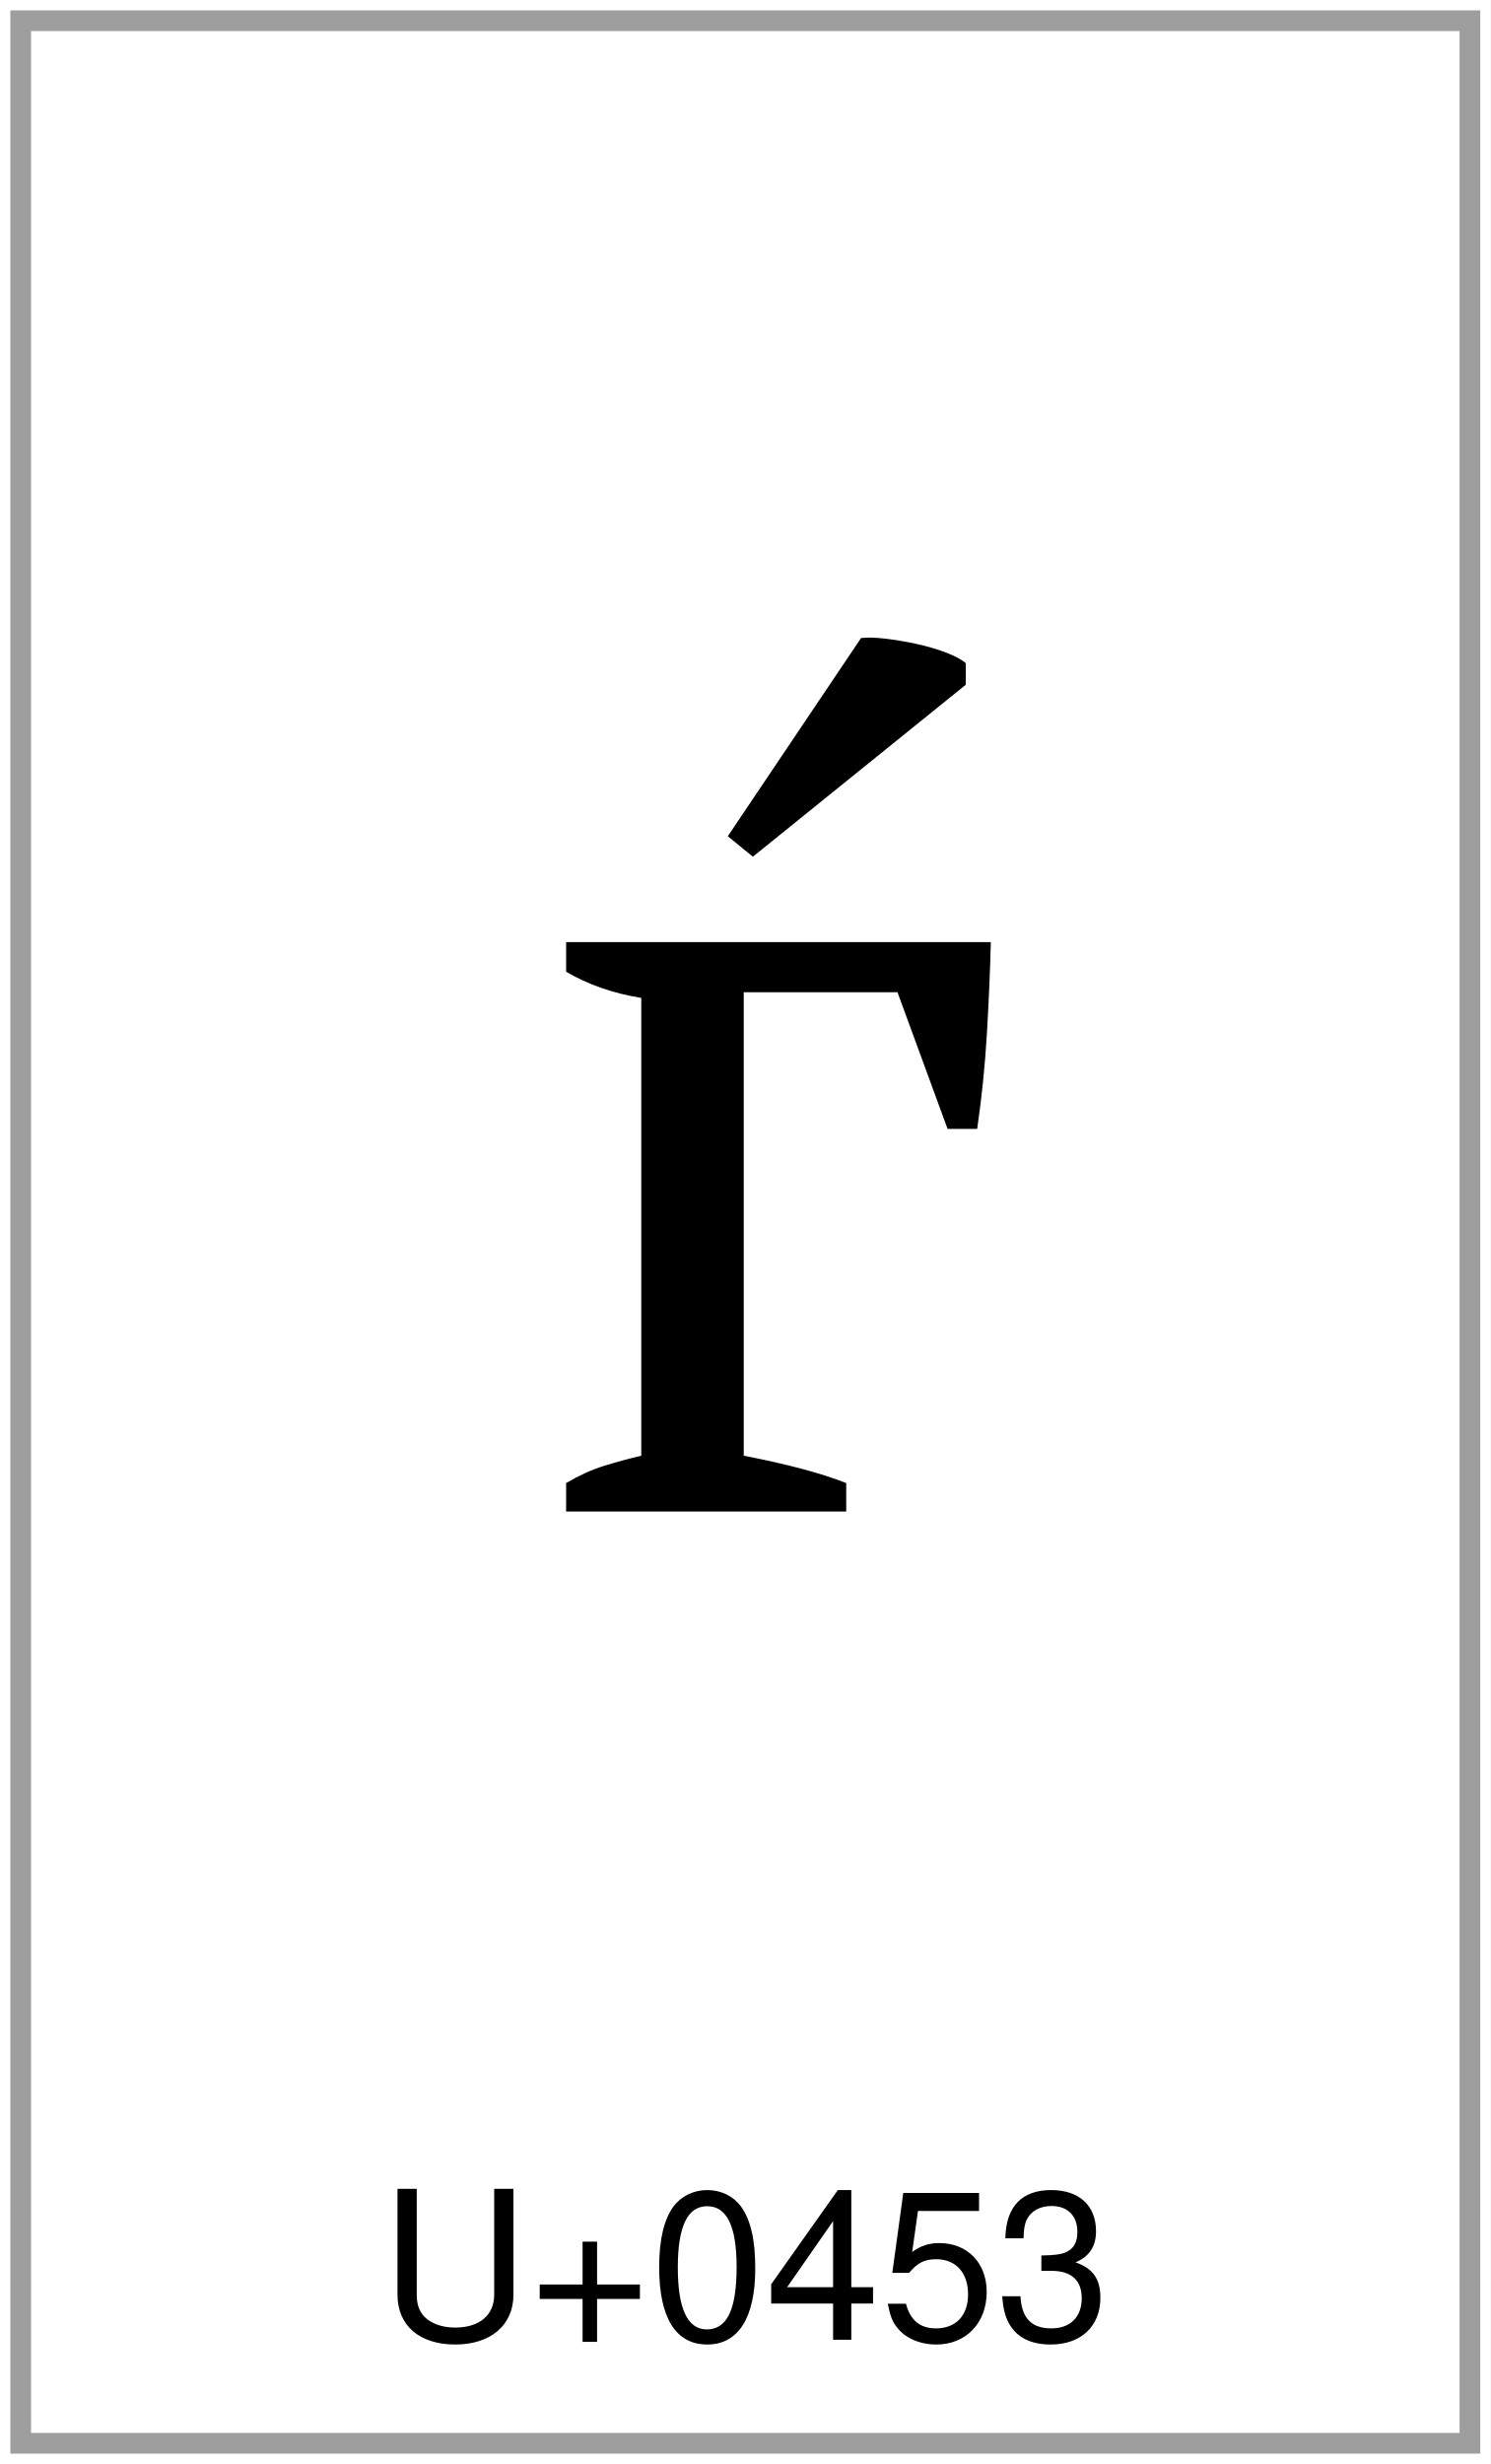
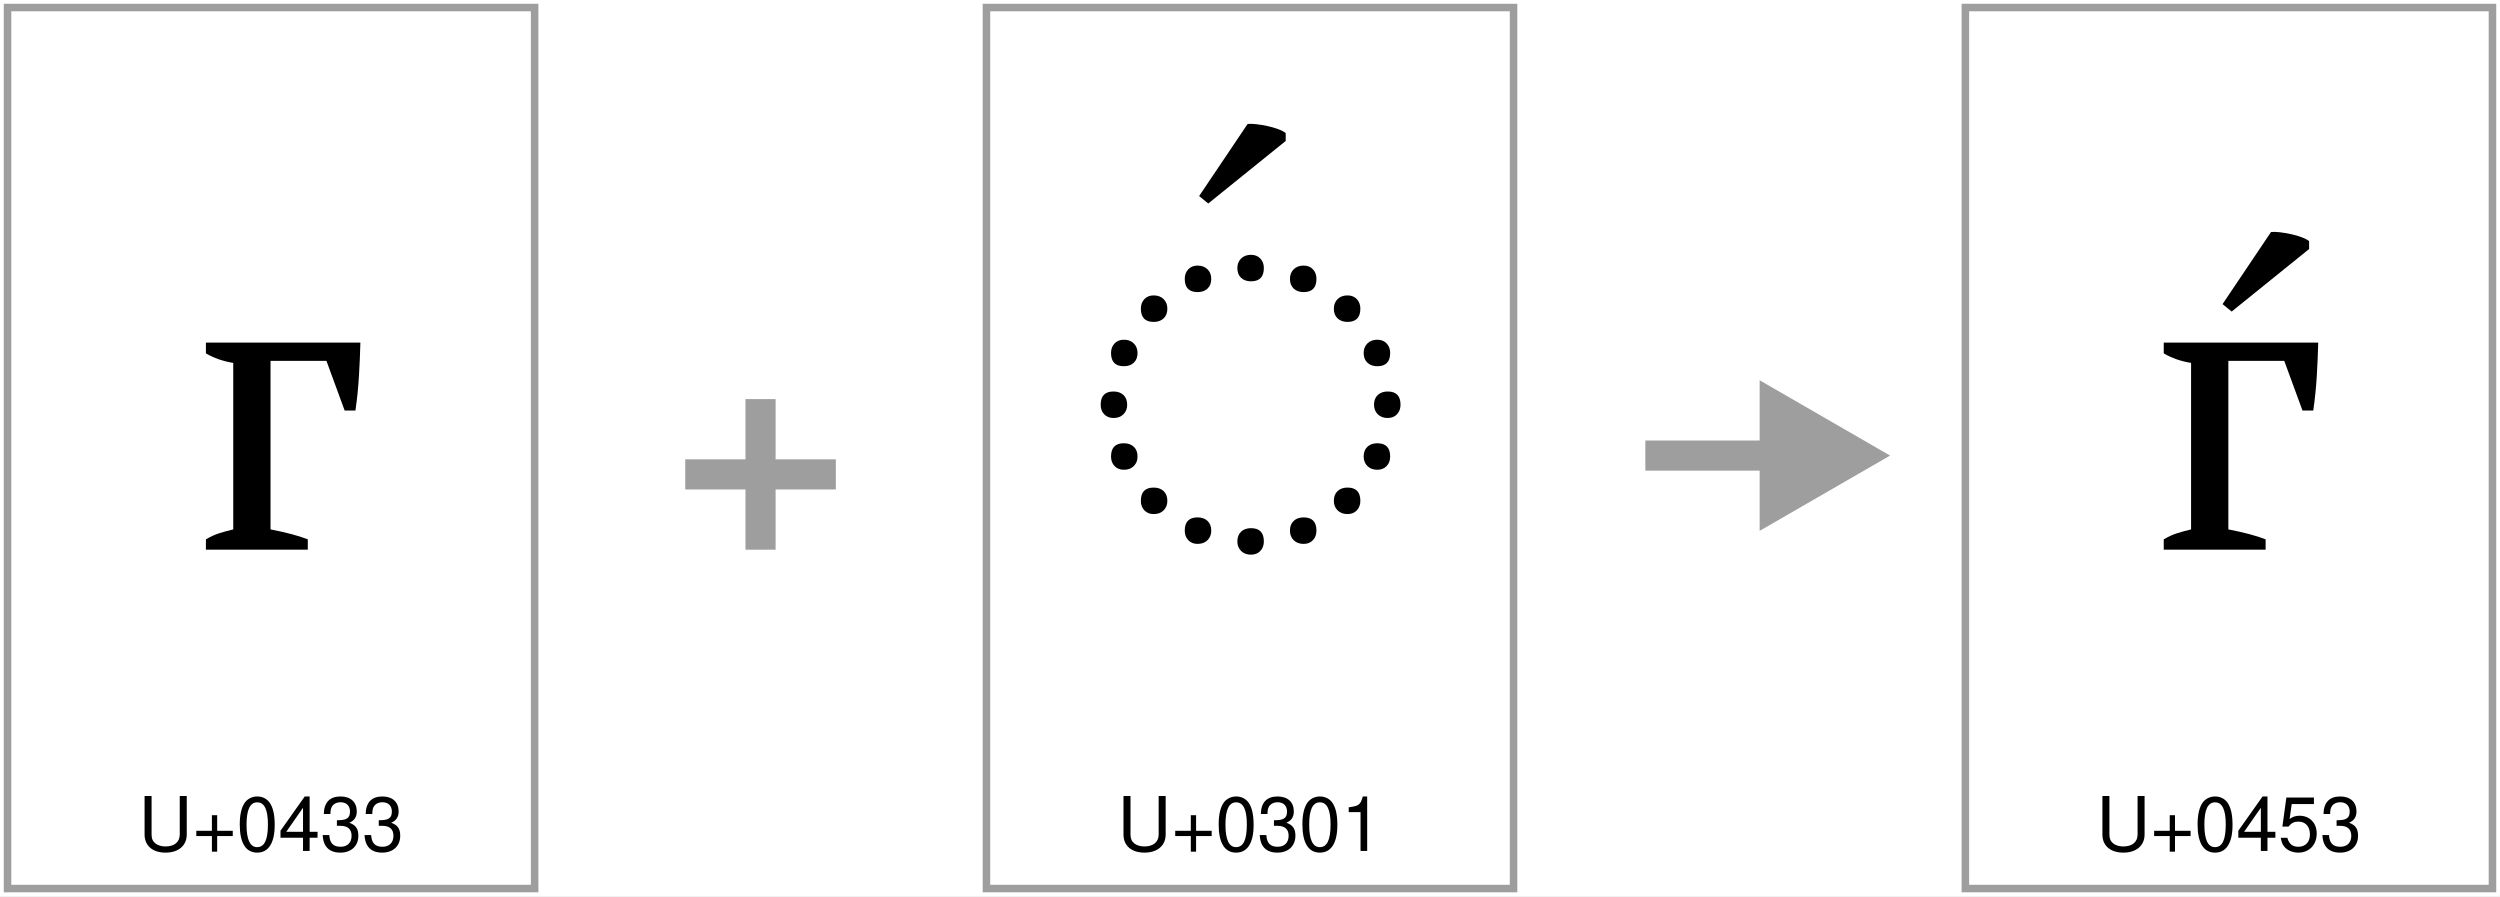
- <svg xmlns="http://www.w3.org/2000/svg" version="1.1" viewBox="0 0 1440 2380">
+ <svg xmlns="http://www.w3.org/2000/svg" version="1.1" viewBox="0 0 6640 2380">
  <g transform="translate(0, 2380), scale(1, -1), translate(20, 920)">
-     <rect x="-20" y="-920" width="1440" height="2380" fill="#FFFFFF" />
+     <rect x="-20" y="-920" width="6640" height="2380" fill="#FFFFFF" />
    <rect x="0" y="-900" width="1400" height="2340" fill="none" stroke="#9E9E9E" stroke-width="20" />
-     <path d="M412 500Q411 461 408.5 419.0Q406 377 400 336H374L330 456H195V49Q252 38 285 25V0H39V25Q56 35 72.0 40.0Q88 45 105 49V451Q68 457 39 474V500ZM298 767Q306 768 319.0 766.5Q332 765 346.0 762.0Q360 759 372.0 754.5Q384 750 390 745V726L203 575L181 593Z" transform="translate(484,0) scale(1.1)" />
-     <text x="700" y="800" font-family="Helvetica" font-size="200" transform="scale(1, -1)" text-anchor="middle">U+0453</text>
+     <path d="M412 500Q411 461 408.5 419.0Q406 377 400 336H374L330 456H195V49Q252 38 285 25V0H39V25Q56 35 72.0 40.0Q88 45 105 49V451Q68 457 39 474V500Z" transform="translate(484,0) scale(1.1)" />
+     <text x="700" y="800" font-family="Helvetica" font-size="200" transform="scale(1, -1)" text-anchor="middle">U+0433</text>
+     <path d="M 1800 200 l 400 0 M 2000 400 l 0 -400" stroke="#9E9E9E" stroke-width="80" stroke-dasharray="0 0" />
+     <rect x="2600" y="-900" width="1400" height="2340" fill="none" stroke="#9E9E9E" stroke-width="20" stroke-dasharray="0 0" />
+     <path d="M54 350Q54 382 85 382Q100 382 109.0 373.5Q118 365 118 350Q118 336 109.0 327.0Q100 318 85 318Q71 318 62.5 327.0Q54 336 54 350ZM151 118Q151 150 182 150Q197 150 206.0 141.5Q215 133 215 118Q215 104 206.0 95.0Q197 86 182 86Q168 86 159.5 95.0Q151 104 151 118ZM257 46Q257 78 288 78Q303 78 312.0 69.5Q321 61 321 46Q321 32 312.0 23.0Q303 14 288 14Q274 14 265.5 23.0Q257 32 257 46ZM79 225Q79 257 110 257Q125 257 134.0 248.5Q143 240 143 225Q143 211 134.0 202.0Q125 193 110 193Q96 193 87.5 202.0Q79 211 79 225ZM448 20Q448 6 439.5 -3.0Q431 -12 417 -12Q402 -12 393.0 -3.0Q384 6 384 20Q384 35 393.0 43.5Q402 52 417 52Q448 52 448 20ZM151 582Q151 596 159.5 605.0Q168 614 182 614Q197 614 206.0 605.0Q215 596 215 582Q215 567 206.0 558.5Q197 550 182 550Q151 550 151 582ZM257 654Q257 668 265.5 677.0Q274 686 288 686Q303 686 312.0 677.0Q321 668 321 654Q321 639 312.0 630.5Q303 622 288 622Q257 622 257 654ZM79 475Q79 489 87.5 498.0Q96 507 110 507Q125 507 134.0 498.0Q143 489 143 475Q143 460 134.0 451.5Q125 443 110 443Q79 443 79 475ZM448 680Q448 648 417 648Q402 648 393.0 656.5Q384 665 384 680Q384 694 393.0 703.0Q402 712 417 712Q431 712 439.5 703.0Q448 694 448 680ZM778 350Q778 336 769.5 327.0Q761 318 747 318Q732 318 723.0 327.0Q714 336 714 350Q714 365 723.0 373.5Q732 382 747 382Q778 382 778 350ZM681 118Q681 104 672.5 95.0Q664 86 650 86Q635 86 626.0 95.0Q617 104 617 118Q617 133 626.0 141.5Q635 150 650 150Q681 150 681 118ZM575 46Q575 32 566.5 23.0Q558 14 544 14Q529 14 520.0 23.0Q511 32 511 46Q511 61 520.0 69.5Q529 78 544 78Q575 78 575 46ZM753 225Q753 211 744.5 202.0Q736 193 722 193Q707 193 698.0 202.0Q689 211 689 225Q689 240 698.0 248.5Q707 257 722 257Q753 257 753 225ZM681 582Q681 550 650 550Q635 550 626.0 558.5Q617 567 617 582Q617 596 626.0 605.0Q635 614 650 614Q664 614 672.5 605.0Q681 596 681 582ZM575 654Q575 622 544 622Q529 622 520.0 630.5Q511 639 511 654Q511 668 520.0 677.0Q529 686 544 686Q558 686 566.5 677.0Q575 668 575 654ZM753 475Q753 443 722 443Q707 443 698.0 451.5Q689 460 689 475Q689 489 698.0 498.0Q707 507 722 507Q736 507 744.5 498.0Q753 489 753 475Z" transform="translate(2844,0) scale(1.1)" />
+     <path d="M-184 767Q-176 768 -163.0 766.5Q-150 765 -136.0 762.0Q-122 759 -110.0 754.5Q-98 750 -92 745V726L-279 575L-301 593Z" transform="translate(3496,287) scale(1.1)" />
+     <text x="3300" y="800" font-family="Helvetica" font-size="200" transform="scale(1, -1)" text-anchor="middle">U+0301</text>
+     <defs>
+       <marker id="marker0" markerUnits="strokeWidth" refX="8.5" refY="5" markerWidth="10" markerHeight="10" orient="auto-start-reverse">
+         <path d="M 5.67 2.5 l 4.33 2.5 l -4.33 2.5 Z" fill="#9E9E9E" fill-opacity="1.0" />
+       </marker>
+     </defs>
+     <line x1="4350" y1="250" x2="4880.0" y2="250.0" marker-end="url(#marker0)" stroke="#9E9E9E" stroke-width="80" stroke-dasharray="0 0" />
+     <rect x="5200" y="-900" width="1400" height="2340" fill="none" stroke="#9E9E9E" stroke-width="20" stroke-dasharray="0 0" />
+     <path d="M412 500Q411 461 408.5 419.0Q406 377 400 336H374L330 456H195V49Q252 38 285 25V0H39V25Q56 35 72.0 40.0Q88 45 105 49V451Q68 457 39 474V500ZM298 767Q306 768 319.0 766.5Q332 765 346.0 762.0Q360 759 372.0 754.5Q384 750 390 745V726L203 575L181 593Z" transform="translate(5684,0) scale(1.1)" />
+     <text x="5900" y="800" font-family="Helvetica" font-size="200" transform="scale(1, -1)" text-anchor="middle">U+0453</text>
  </g>
</svg>
